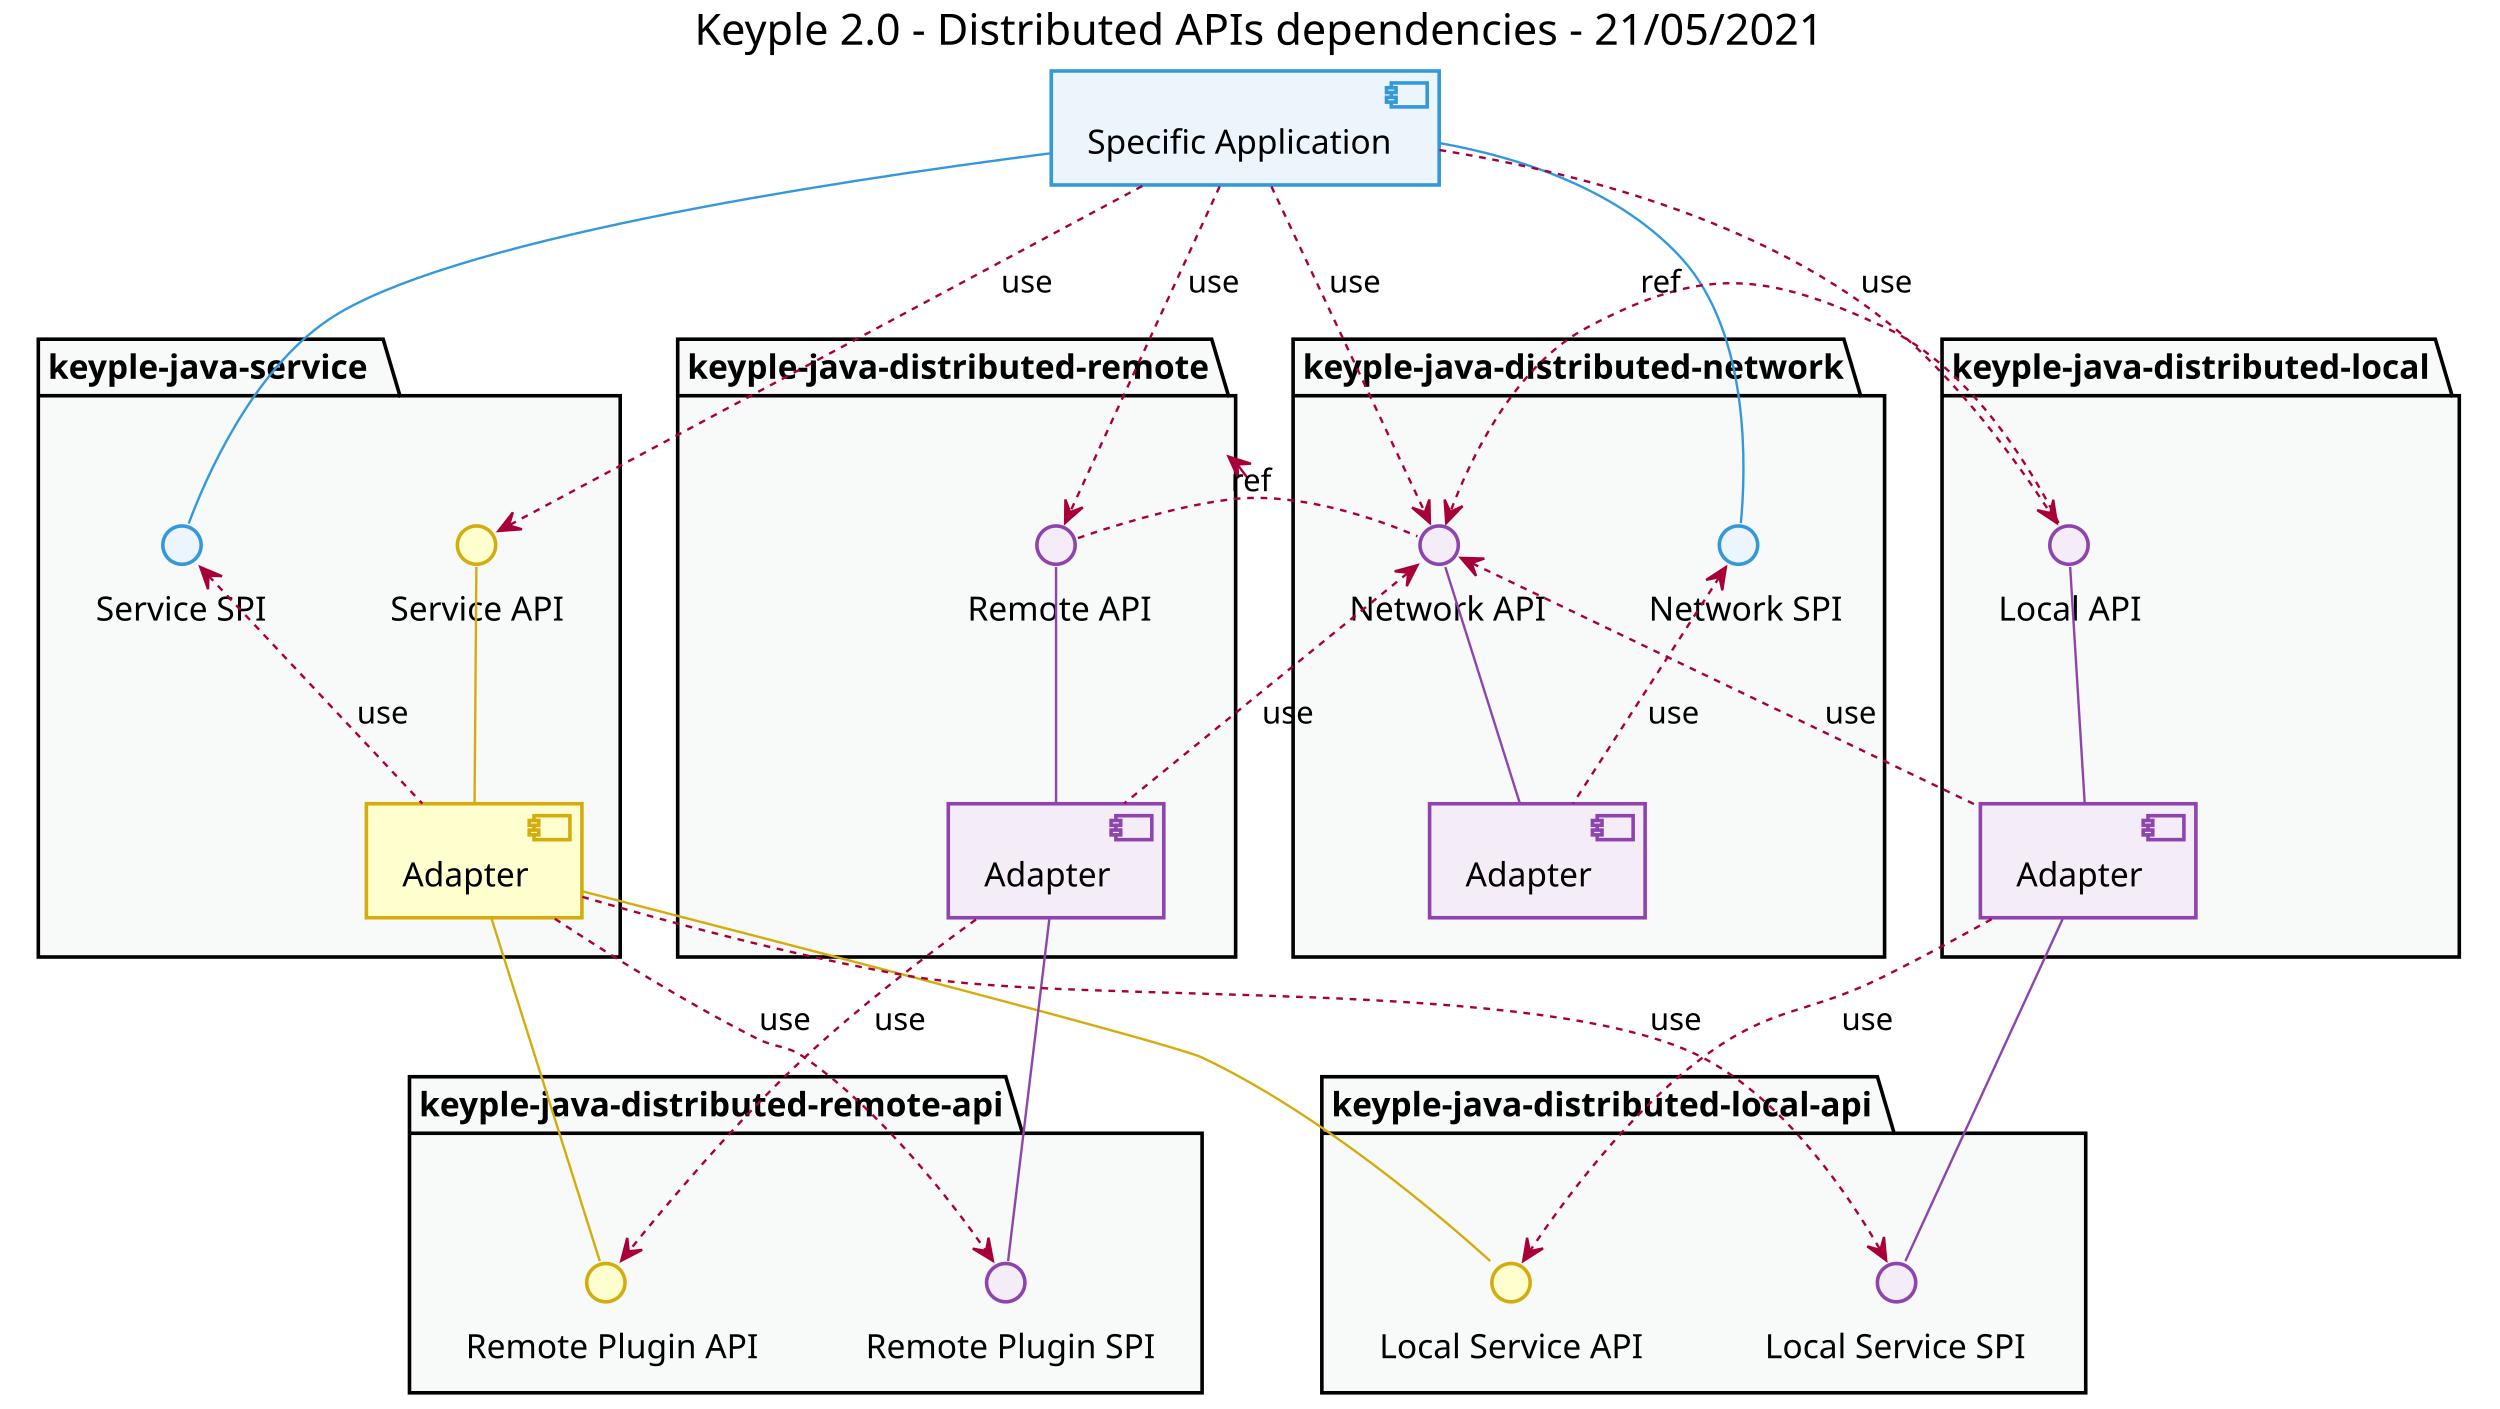
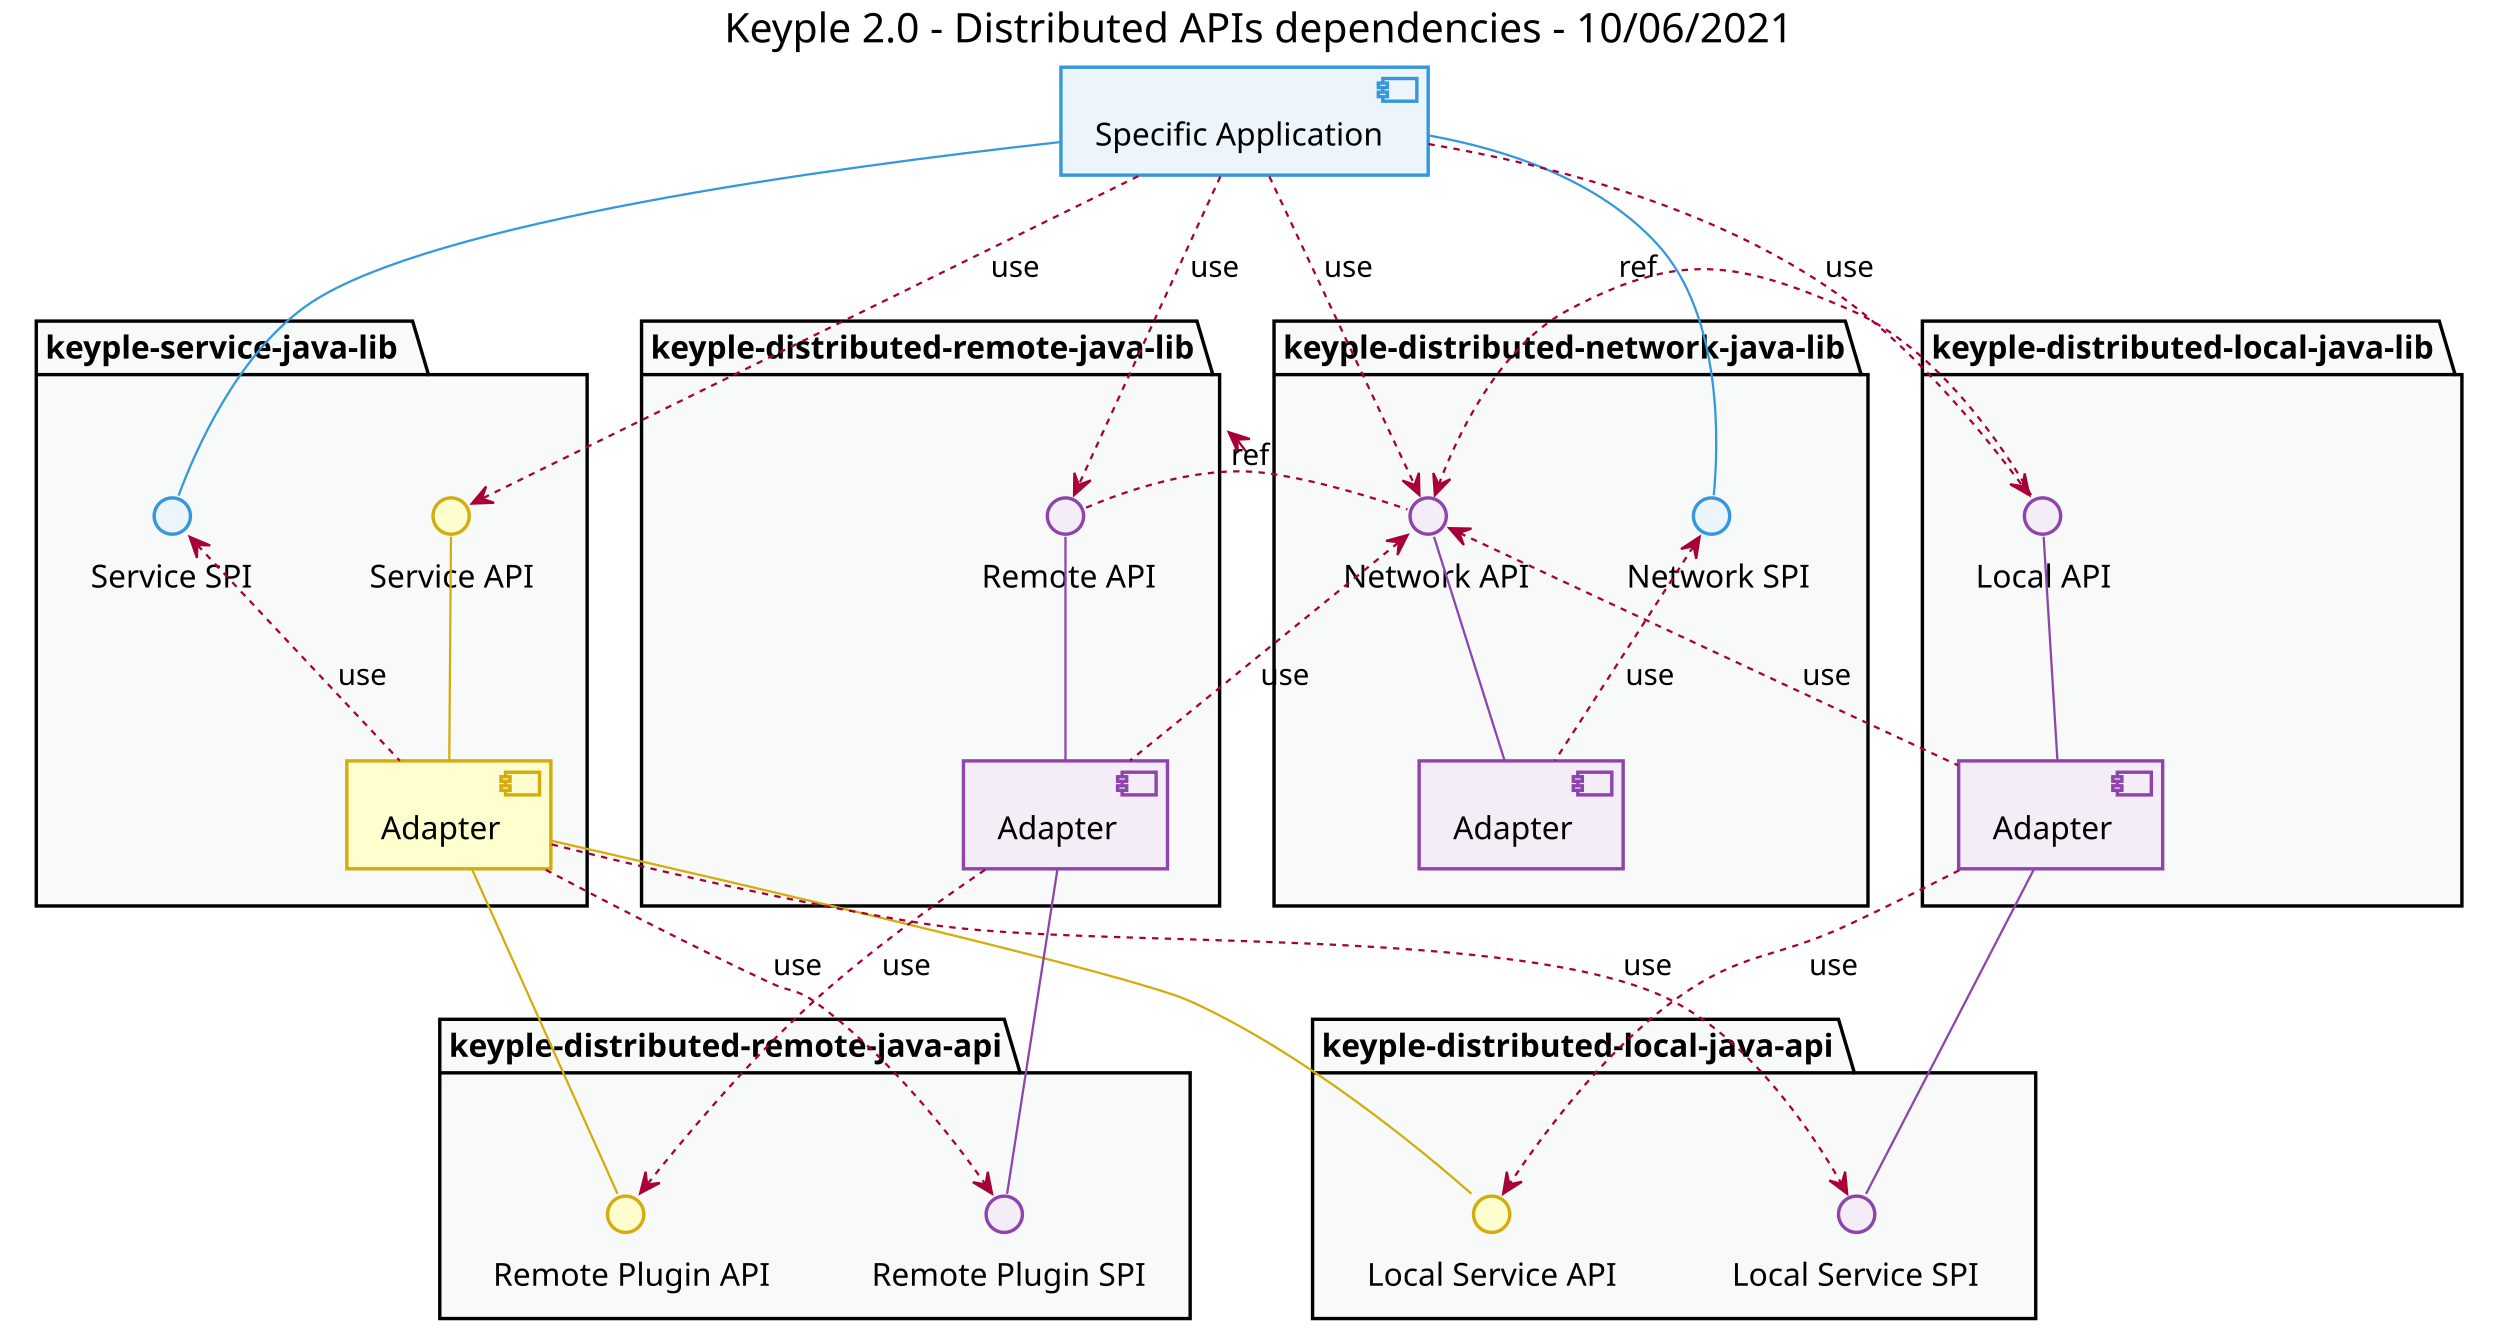
- <svg xmlns="http://www.w3.org/2000/svg" contentScriptType="application/ecmascript" contentStyleType="text/css" height="1470px" preserveAspectRatio="none" style="width:2610px;height:1470px;" version="1.1" viewBox="0 0 2610 1470" width="2610px" zoomAndPan="magnify">
+ <svg xmlns="http://www.w3.org/2000/svg" contentScriptType="application/ecmascript" contentStyleType="text/css" height="1470px" preserveAspectRatio="none" style="width:2757px;height:1470px;background:#FFFFFF;" version="1.1" viewBox="0 0 2757 1470" width="2757.5px" zoomAndPan="magnify">
  <defs />
  <g>
-     <text fill="#000000" font-family="sans-serif" font-size="45" lengthAdjust="spacing" textLength="1127.5" x="725" y="46.714">Keyple 2.0 - Distributed APIs dependencies - 21/05/2021</text>
-     <polygon fill="#F8F9F9" points="40,354.102,400,354.102,417.5,413.125,647.5,413.125,647.5,999.102,40,999.102,40,354.102" style="stroke:#000000;stroke-width:3.75;" />
-     <line style="stroke:#000000;stroke-width:3.75;" x1="40" x2="417.5" y1="413.125" y2="413.125" />
-     <text fill="#000000" font-family="sans-serif" font-size="35" font-weight="bold" lengthAdjust="spacing" textLength="345" x="50" y="395.435">keyple-java-service</text>
-     <polygon fill="#F8F9F9" points="2027.5,354.102,2542.5,354.102,2560,413.125,2567.5,413.125,2567.5,999.102,2027.5,999.102,2027.5,354.102" style="stroke:#000000;stroke-width:3.75;" />
-     <line style="stroke:#000000;stroke-width:3.75;" x1="2027.5" x2="2560" y1="413.125" y2="413.125" />
-     <text fill="#000000" font-family="sans-serif" font-size="35" font-weight="bold" lengthAdjust="spacing" textLength="500" x="2037.5" y="395.435">keyple-java-distributed-local</text>
-     <polygon fill="#F8F9F9" points="1350,354.102,1925,354.102,1942.5,413.125,1967.5,413.125,1967.5,999.102,1350,999.102,1350,354.102" style="stroke:#000000;stroke-width:3.75;" />
-     <line style="stroke:#000000;stroke-width:3.75;" x1="1350" x2="1942.5" y1="413.125" y2="413.125" />
-     <text fill="#000000" font-family="sans-serif" font-size="35" font-weight="bold" lengthAdjust="spacing" textLength="560" x="1360" y="395.435">keyple-java-distributed-network</text>
-     <polygon fill="#F8F9F9" points="707.5,354.102,1265,354.102,1282.5,413.125,1290,413.125,1290,999.102,707.5,999.102,707.5,354.102" style="stroke:#000000;stroke-width:3.75;" />
-     <line style="stroke:#000000;stroke-width:3.75;" x1="707.5" x2="1282.5" y1="413.125" y2="413.125" />
-     <text fill="#000000" font-family="sans-serif" font-size="35" font-weight="bold" lengthAdjust="spacing" textLength="542.5" x="717.5" y="395.435">keyple-java-distributed-remote</text>
-     <polygon fill="#F8F9F9" points="427.5,1124.102,1050,1124.102,1067.5,1183.125,1255,1183.125,1255,1454.102,427.5,1454.102,427.5,1124.102" style="stroke:#000000;stroke-width:3.75;" />
-     <line style="stroke:#000000;stroke-width:3.75;" x1="427.5" x2="1067.5" y1="1183.125" y2="1183.125" />
-     <text fill="#000000" font-family="sans-serif" font-size="35" font-weight="bold" lengthAdjust="spacing" textLength="607.5" x="437.5" y="1165.435">keyple-java-distributed-remote-api</text>
-     <polygon fill="#F8F9F9" points="1380,1124.102,1960,1124.102,1977.5,1183.125,2177.5,1183.125,2177.5,1454.102,1380,1454.102,1380,1124.102" style="stroke:#000000;stroke-width:3.75;" />
-     <line style="stroke:#000000;stroke-width:3.75;" x1="1380" x2="1977.5" y1="1183.125" y2="1183.125" />
-     <text fill="#000000" font-family="sans-serif" font-size="35" font-weight="bold" lengthAdjust="spacing" textLength="565" x="1390" y="1165.435">keyple-java-distributed-local-api</text>
+     <text fill="#000000" font-family="sans-serif" font-size="45" lengthAdjust="spacing" textLength="1127.5" x="798.75" y="46.714">Keyple 2.0 - Distributed APIs dependencies - 10/06/2021</text>
+     <polygon fill="#F8F9F9" points="40,354.102,455,354.102,472.5,413.125,647.5,413.125,647.5,999.102,40,999.102,40,354.102" style="stroke:#000000;stroke-width:3.75;" />
+     <line style="stroke:#000000;stroke-width:3.75;" x1="40" x2="472.5" y1="413.125" y2="413.125" />
+     <text fill="#000000" font-family="sans-serif" font-size="35" font-weight="bold" lengthAdjust="spacing" textLength="400" x="50" y="395.435">keyple-service-java-lib</text>
+     <polygon fill="#F8F9F9" points="2120,354.102,2690,354.102,2707.5,413.125,2715,413.125,2715,999.102,2120,999.102,2120,354.102" style="stroke:#000000;stroke-width:3.75;" />
+     <line style="stroke:#000000;stroke-width:3.75;" x1="2120" x2="2707.5" y1="413.125" y2="413.125" />
+     <text fill="#000000" font-family="sans-serif" font-size="35" font-weight="bold" lengthAdjust="spacing" textLength="555" x="2130" y="395.435">keyple-distributed-local-java-lib</text>
+     <polygon fill="#F8F9F9" points="1405,354.102,2035,354.102,2052.5,413.125,2060,413.125,2060,999.102,1405,999.102,1405,354.102" style="stroke:#000000;stroke-width:3.75;" />
+     <line style="stroke:#000000;stroke-width:3.75;" x1="1405" x2="2052.5" y1="413.125" y2="413.125" />
+     <text fill="#000000" font-family="sans-serif" font-size="35" font-weight="bold" lengthAdjust="spacing" textLength="615" x="1415" y="395.435">keyple-distributed-network-java-lib</text>
+     <polygon fill="#F8F9F9" points="707.5,354.102,1320,354.102,1337.5,413.125,1345,413.125,1345,999.102,707.5,999.102,707.5,354.102" style="stroke:#000000;stroke-width:3.75;" />
+     <line style="stroke:#000000;stroke-width:3.75;" x1="707.5" x2="1337.5" y1="413.125" y2="413.125" />
+     <text fill="#000000" font-family="sans-serif" font-size="35" font-weight="bold" lengthAdjust="spacing" textLength="597.5" x="717.5" y="395.435">keyple-distributed-remote-java-lib</text>
+     <polygon fill="#F8F9F9" points="485,1124.102,1107.5,1124.102,1125,1183.125,1312.5,1183.125,1312.5,1454.102,485,1454.102,485,1124.102" style="stroke:#000000;stroke-width:3.75;" />
+     <line style="stroke:#000000;stroke-width:3.75;" x1="485" x2="1125" y1="1183.125" y2="1183.125" />
+     <text fill="#000000" font-family="sans-serif" font-size="35" font-weight="bold" lengthAdjust="spacing" textLength="607.5" x="495" y="1165.435">keyple-distributed-remote-java-api</text>
+     <polygon fill="#F8F9F9" points="1447.5,1124.102,2027.5,1124.102,2045,1183.125,2245,1183.125,2245,1454.102,1447.5,1454.102,1447.5,1124.102" style="stroke:#000000;stroke-width:3.75;" />
+     <line style="stroke:#000000;stroke-width:3.75;" x1="1447.5" x2="2045" y1="1183.125" y2="1183.125" />
+     <text fill="#000000" font-family="sans-serif" font-size="35" font-weight="bold" lengthAdjust="spacing" textLength="565" x="1457.5" y="1165.435">keyple-distributed-local-java-api</text>
    <ellipse cx="497.5" cy="569.102" fill="#FEFECE" rx="20" ry="20" style="stroke:#D4AC0D;stroke-width:3.75;" />
    <text fill="#000000" font-family="sans-serif" font-size="35" lengthAdjust="spacing" textLength="180" x="407.5" y="647.935">Service API</text>
    <ellipse cx="190" cy="569.102" fill="#EBF5FB" rx="20" ry="20" style="stroke:#3498DB;stroke-width:3.75;" />
    <text fill="#000000" font-family="sans-serif" font-size="35" lengthAdjust="spacing" textLength="180" x="100" y="647.935">Service SPI</text>
    <rect fill="#FEFECE" height="119.023" style="stroke:#D4AC0D;stroke-width:3.75;" width="225" x="382.5" y="839.102" />
    <rect fill="#FEFECE" height="25" style="stroke:#D4AC0D;stroke-width:3.75;" width="37.5" x="557.5" y="851.602" />
    <rect fill="#FEFECE" height="5" style="stroke:#D4AC0D;stroke-width:3.75;" width="10" x="552.5" y="856.602" />
    <rect fill="#FEFECE" height="5" style="stroke:#D4AC0D;stroke-width:3.75;" width="10" x="552.5" y="866.602" />
    <text fill="#000000" font-family="sans-serif" font-size="35" lengthAdjust="spacing" textLength="125" x="420" y="925.435">Adapter</text>
-     <ellipse cx="2160" cy="569.102" fill="#F4ECF7" rx="20" ry="20" style="stroke:#8E44AD;stroke-width:3.75;" />
-     <text fill="#000000" font-family="sans-serif" font-size="35" lengthAdjust="spacing" textLength="147.5" x="2086.25" y="647.935">Local API</text>
-     <rect fill="#F4ECF7" height="119.023" style="stroke:#8E44AD;stroke-width:3.75;" width="225" x="2067.5" y="839.102" />
-     <rect fill="#F4ECF7" height="25" style="stroke:#8E44AD;stroke-width:3.75;" width="37.5" x="2242.5" y="851.602" />
-     <rect fill="#F4ECF7" height="5" style="stroke:#8E44AD;stroke-width:3.75;" width="10" x="2237.5" y="856.602" />
-     <rect fill="#F4ECF7" height="5" style="stroke:#8E44AD;stroke-width:3.75;" width="10" x="2237.5" y="866.602" />
-     <text fill="#000000" font-family="sans-serif" font-size="35" lengthAdjust="spacing" textLength="125" x="2105" y="925.435">Adapter</text>
-     <ellipse cx="1502.5" cy="569.102" fill="#F4ECF7" rx="20" ry="20" style="stroke:#8E44AD;stroke-width:3.75;" />
-     <text fill="#000000" font-family="sans-serif" font-size="35" lengthAdjust="spacing" textLength="187.5" x="1408.75" y="647.935">Network API</text>
-     <ellipse cx="1815" cy="569.102" fill="#EBF5FB" rx="20" ry="20" style="stroke:#3498DB;stroke-width:3.75;" />
-     <text fill="#000000" font-family="sans-serif" font-size="35" lengthAdjust="spacing" textLength="187.5" x="1721.25" y="647.935">Network SPI</text>
-     <rect fill="#F4ECF7" height="119.023" style="stroke:#8E44AD;stroke-width:3.75;" width="225" x="1492.5" y="839.102" />
-     <rect fill="#F4ECF7" height="25" style="stroke:#8E44AD;stroke-width:3.75;" width="37.5" x="1667.5" y="851.602" />
-     <rect fill="#F4ECF7" height="5" style="stroke:#8E44AD;stroke-width:3.75;" width="10" x="1662.5" y="856.602" />
-     <rect fill="#F4ECF7" height="5" style="stroke:#8E44AD;stroke-width:3.75;" width="10" x="1662.5" y="866.602" />
-     <text fill="#000000" font-family="sans-serif" font-size="35" lengthAdjust="spacing" textLength="125" x="1530" y="925.435">Adapter</text>
-     <ellipse cx="1102.5" cy="569.102" fill="#F4ECF7" rx="20" ry="20" style="stroke:#8E44AD;stroke-width:3.75;" />
-     <text fill="#000000" font-family="sans-serif" font-size="35" lengthAdjust="spacing" textLength="185" x="1010" y="647.935">Remote API</text>
-     <rect fill="#F4ECF7" height="119.023" style="stroke:#8E44AD;stroke-width:3.75;" width="225" x="990" y="839.102" />
-     <rect fill="#F4ECF7" height="25" style="stroke:#8E44AD;stroke-width:3.75;" width="37.5" x="1165" y="851.602" />
-     <rect fill="#F4ECF7" height="5" style="stroke:#8E44AD;stroke-width:3.75;" width="10" x="1160" y="856.602" />
-     <rect fill="#F4ECF7" height="5" style="stroke:#8E44AD;stroke-width:3.75;" width="10" x="1160" y="866.602" />
-     <text fill="#000000" font-family="sans-serif" font-size="35" lengthAdjust="spacing" textLength="125" x="1027.5" y="925.435">Adapter</text>
-     <ellipse cx="1050" cy="1339.102" fill="#F4ECF7" rx="20" ry="20" style="stroke:#8E44AD;stroke-width:3.75;" />
-     <text fill="#000000" font-family="sans-serif" font-size="35" lengthAdjust="spacing" textLength="292.5" x="903.75" y="1417.935">Remote Plugin SPI</text>
-     <ellipse cx="632.5" cy="1339.102" fill="#FEFECE" rx="20" ry="20" style="stroke:#D4AC0D;stroke-width:3.75;" />
-     <text fill="#000000" font-family="sans-serif" font-size="35" lengthAdjust="spacing" textLength="292.5" x="486.25" y="1417.935">Remote Plugin API</text>
-     <ellipse cx="1980" cy="1339.102" fill="#F4ECF7" rx="20" ry="20" style="stroke:#8E44AD;stroke-width:3.75;" />
-     <text fill="#000000" font-family="sans-serif" font-size="35" lengthAdjust="spacing" textLength="275" x="1842.5" y="1417.935">Local Service SPI</text>
-     <ellipse cx="1577.5" cy="1339.102" fill="#FEFECE" rx="20" ry="20" style="stroke:#D4AC0D;stroke-width:3.75;" />
-     <text fill="#000000" font-family="sans-serif" font-size="35" lengthAdjust="spacing" textLength="275" x="1440" y="1417.935">Local Service API</text>
-     <rect fill="#EBF5FB" height="119.023" style="stroke:#3498DB;stroke-width:3.75;" width="405" x="1097.5" y="74.102" />
-     <rect fill="#EBF5FB" height="25" style="stroke:#3498DB;stroke-width:3.75;" width="37.5" x="1452.5" y="86.602" />
-     <rect fill="#EBF5FB" height="5" style="stroke:#3498DB;stroke-width:3.75;" width="10" x="1447.5" y="91.602" />
-     <rect fill="#EBF5FB" height="5" style="stroke:#3498DB;stroke-width:3.75;" width="10" x="1447.5" y="101.602" />
-     <text fill="#000000" font-family="sans-serif" font-size="35" lengthAdjust="spacing" textLength="305" x="1135" y="160.435">Specific Application</text>
-     <path d="M1097.38,159.942 C853.962,191.109 463.233,252.062 342.5,334.102 C262.248,388.634 214.005,500.864 196.98,546.569 " fill="none" id="application-serviceSpi" style="stroke:#3498DB;stroke-width:2.5;" />
-     <path d="M1502.615,149.299 C1591.803,165.329 1690.7,199.134 1755,269.102 C1828.445,349.019 1822.54,492.957 1817.432,546.134 " fill="none" id="application-networkSpi" style="stroke:#3498DB;stroke-width:2.5;" />
+     <ellipse cx="2252.5" cy="569.102" fill="#F4ECF7" rx="20" ry="20" style="stroke:#8E44AD;stroke-width:3.75;" />
+     <text fill="#000000" font-family="sans-serif" font-size="35" lengthAdjust="spacing" textLength="147.5" x="2178.75" y="647.935">Local API</text>
+     <rect fill="#F4ECF7" height="119.023" style="stroke:#8E44AD;stroke-width:3.75;" width="225" x="2160" y="839.102" />
+     <rect fill="#F4ECF7" height="25" style="stroke:#8E44AD;stroke-width:3.75;" width="37.5" x="2335" y="851.602" />
+     <rect fill="#F4ECF7" height="5" style="stroke:#8E44AD;stroke-width:3.75;" width="10" x="2330" y="856.602" />
+     <rect fill="#F4ECF7" height="5" style="stroke:#8E44AD;stroke-width:3.75;" width="10" x="2330" y="866.602" />
+     <text fill="#000000" font-family="sans-serif" font-size="35" lengthAdjust="spacing" textLength="125" x="2197.5" y="925.435">Adapter</text>
+     <ellipse cx="1575" cy="569.102" fill="#F4ECF7" rx="20" ry="20" style="stroke:#8E44AD;stroke-width:3.75;" />
+     <text fill="#000000" font-family="sans-serif" font-size="35" lengthAdjust="spacing" textLength="187.5" x="1481.25" y="647.935">Network API</text>
+     <ellipse cx="1887.5" cy="569.102" fill="#EBF5FB" rx="20" ry="20" style="stroke:#3498DB;stroke-width:3.75;" />
+     <text fill="#000000" font-family="sans-serif" font-size="35" lengthAdjust="spacing" textLength="187.5" x="1793.75" y="647.935">Network SPI</text>
+     <rect fill="#F4ECF7" height="119.023" style="stroke:#8E44AD;stroke-width:3.75;" width="225" x="1565" y="839.102" />
+     <rect fill="#F4ECF7" height="25" style="stroke:#8E44AD;stroke-width:3.75;" width="37.5" x="1740" y="851.602" />
+     <rect fill="#F4ECF7" height="5" style="stroke:#8E44AD;stroke-width:3.75;" width="10" x="1735" y="856.602" />
+     <rect fill="#F4ECF7" height="5" style="stroke:#8E44AD;stroke-width:3.75;" width="10" x="1735" y="866.602" />
+     <text fill="#000000" font-family="sans-serif" font-size="35" lengthAdjust="spacing" textLength="125" x="1602.5" y="925.435">Adapter</text>
+     <ellipse cx="1175" cy="569.102" fill="#F4ECF7" rx="20" ry="20" style="stroke:#8E44AD;stroke-width:3.75;" />
+     <text fill="#000000" font-family="sans-serif" font-size="35" lengthAdjust="spacing" textLength="185" x="1082.5" y="647.935">Remote API</text>
+     <rect fill="#F4ECF7" height="119.023" style="stroke:#8E44AD;stroke-width:3.75;" width="225" x="1062.5" y="839.102" />
+     <rect fill="#F4ECF7" height="25" style="stroke:#8E44AD;stroke-width:3.75;" width="37.5" x="1237.5" y="851.602" />
+     <rect fill="#F4ECF7" height="5" style="stroke:#8E44AD;stroke-width:3.75;" width="10" x="1232.5" y="856.602" />
+     <rect fill="#F4ECF7" height="5" style="stroke:#8E44AD;stroke-width:3.75;" width="10" x="1232.5" y="866.602" />
+     <text fill="#000000" font-family="sans-serif" font-size="35" lengthAdjust="spacing" textLength="125" x="1100" y="925.435">Adapter</text>
+     <ellipse cx="1107.5" cy="1339.102" fill="#F4ECF7" rx="20" ry="20" style="stroke:#8E44AD;stroke-width:3.75;" />
+     <text fill="#000000" font-family="sans-serif" font-size="35" lengthAdjust="spacing" textLength="292.5" x="961.25" y="1417.935">Remote Plugin SPI</text>
+     <ellipse cx="690" cy="1339.102" fill="#FEFECE" rx="20" ry="20" style="stroke:#D4AC0D;stroke-width:3.75;" />
+     <text fill="#000000" font-family="sans-serif" font-size="35" lengthAdjust="spacing" textLength="292.5" x="543.75" y="1417.935">Remote Plugin API</text>
+     <ellipse cx="2047.5" cy="1339.102" fill="#F4ECF7" rx="20" ry="20" style="stroke:#8E44AD;stroke-width:3.75;" />
+     <text fill="#000000" font-family="sans-serif" font-size="35" lengthAdjust="spacing" textLength="275" x="1910" y="1417.935">Local Service SPI</text>
+     <ellipse cx="1645" cy="1339.102" fill="#FEFECE" rx="20" ry="20" style="stroke:#D4AC0D;stroke-width:3.75;" />
+     <text fill="#000000" font-family="sans-serif" font-size="35" lengthAdjust="spacing" textLength="275" x="1507.5" y="1417.935">Local Service API</text>
+     <rect fill="#EBF5FB" height="119.023" style="stroke:#3498DB;stroke-width:3.75;" width="405" x="1170" y="74.102" />
+     <rect fill="#EBF5FB" height="25" style="stroke:#3498DB;stroke-width:3.75;" width="37.5" x="1525" y="86.602" />
+     <rect fill="#EBF5FB" height="5" style="stroke:#3498DB;stroke-width:3.75;" width="10" x="1520" y="91.602" />
+     <rect fill="#EBF5FB" height="5" style="stroke:#3498DB;stroke-width:3.75;" width="10" x="1520" y="101.602" />
+     <text fill="#000000" font-family="sans-serif" font-size="35" lengthAdjust="spacing" textLength="305" x="1207.5" y="160.435">Specific Application</text>
+     <path d="M1169.283,156.667 C908.837,185.559 475.085,245.354 342.5,334.102 C261.868,388.074 213.841,500.622 196.927,546.492 " fill="none" id="application-serviceSpi" style="stroke:#3498DB;stroke-width:2.5;" />
+     <path d="M1575.115,149.299 C1664.303,165.329 1763.2,199.134 1827.5,269.102 C1900.945,349.019 1895.04,492.957 1889.932,546.134 " fill="none" id="application-networkSpi" style="stroke:#3498DB;stroke-width:2.5;" />
    <path d="M497.342,591.932 C496.97,640.569 496.012,765.084 495.442,839.007 " fill="none" id="serviceApi-service" style="stroke:#D4AC0D;stroke-width:2.5;" />
-     <path d="M608.197,930.612 C812.692,983.179 1225.385,1090.069 1255,1104.102 C1379.747,1163.214 1506.415,1271.87 1555.862,1316.579 " fill="none" id="service-distributedLocalApi" style="stroke:#D4AC0D;stroke-width:2.5;" />
-     <path d="M513.26,959.367 C544.38,1057.819 606.26,1253.591 626.173,1316.581 " fill="none" id="service-distributedRemoteApi" style="stroke:#D4AC0D;stroke-width:2.5;" />
-     <path d="M2161.25,591.932 C2164.245,640.569 2171.907,765.084 2176.455,839.007 " fill="none" id="localApi-distributedLocal" style="stroke:#8E44AD;stroke-width:2.5;" />
-     <path d="M2153.443,959.367 C2108.175,1057.819 2018.165,1253.591 1989.205,1316.581 " fill="none" id="distributedLocal-distributedLocalSpi" style="stroke:#8E44AD;stroke-width:2.5;" />
-     <path d="M1508.912,591.932 C1524.253,640.569 1563.52,765.084 1586.835,839.007 " fill="none" id="networkApi-distributedNetwork" style="stroke:#8E44AD;stroke-width:2.5;" />
-     <path d="M1102.5,591.932 C1102.5,640.569 1102.5,765.084 1102.5,839.007 " fill="none" id="remoteApi-distributedRemote" style="stroke:#8E44AD;stroke-width:2.5;" />
-     <path d="M1095.527,959.367 C1083.645,1057.819 1060.017,1253.591 1052.418,1316.581 " fill="none" id="distributedRemote-distributedRemoteSpi" style="stroke:#8E44AD;stroke-width:2.5;" />
-     <path d="M1192.605,194.147 C1009.227,292.404 644.59,487.787 531.653,548.302 " fill="none" id="application-to-serviceApi" style="stroke:#A80036;stroke-width:2.5;stroke-dasharray:7.0,7.0;" />
-     <polygon fill="#A80036" points="520.33,554.369,544.885,552.557,531.348,548.465,535.439,534.928,520.33,554.369" style="stroke:#A80036;stroke-width:2.5;" />
-     <text fill="#000000" font-family="sans-serif" font-size="32.5" lengthAdjust="spacing" textLength="52.5" x="1045" y="305.339">use</text>
-     <path d="M1502.83,156.612 C1645.455,179.574 1833.925,228.787 1967.5,334.102 C2042.615,393.327 2108.477,486.294 2140.095,534.779 " fill="none" id="application-to-localApi" style="stroke:#A80036;stroke-width:2.5;stroke-dasharray:7.0,7.0;" />
-     <polygon fill="#A80036" points="2147.383,546.099,2143.609,521.768,2140.615,535.589,2126.794,532.595,2147.383,546.099" style="stroke:#A80036;stroke-width:2.5;" />
-     <text fill="#000000" font-family="sans-serif" font-size="32.5" lengthAdjust="spacing" textLength="52.5" x="1942.5" y="305.339">use</text>
-     <path d="M1327.31,194.594 C1370.58,286.477 1453.465,462.479 1487.425,534.589 " fill="none" id="application-to-networkApi" style="stroke:#A80036;stroke-width:2.5;stroke-dasharray:7.0,7.0;" />
-     <polygon fill="#A80036" points="1492.81,546.024,1492.274,521.408,1487.486,534.715,1474.179,529.927,1492.81,546.024" style="stroke:#A80036;stroke-width:2.5;" />
-     <text fill="#000000" font-family="sans-serif" font-size="32.5" lengthAdjust="spacing" textLength="52.5" x="1387.5" y="305.339">use</text>
-     <path d="M1273.365,194.594 C1231.162,286.477 1150.322,462.479 1117.203,534.589 " fill="none" id="application-to-remoteApi" style="stroke:#A80036;stroke-width:2.5;stroke-dasharray:7.0,7.0;" />
-     <polygon fill="#A80036" points="1111.95,546.024,1130.428,529.751,1117.167,534.665,1112.254,521.404,1111.95,546.024" style="stroke:#A80036;stroke-width:2.5;" />
-     <text fill="#000000" font-family="sans-serif" font-size="32.5" lengthAdjust="spacing" textLength="52.5" x="1240" y="305.339">use</text>
+     <path d="M608.303,927.239 C817.36,974.899 1248.355,1074.952 1312.5,1104.102 C1440.755,1162.384 1571.553,1271.506 1622.64,1316.459 " fill="none" id="service-distributedLocalApi" style="stroke:#D4AC0D;stroke-width:2.5;" />
+     <path d="M520.895,959.367 C565.028,1057.819 652.788,1253.591 681.025,1316.581 " fill="none" id="service-distributedRemoteApi" style="stroke:#D4AC0D;stroke-width:2.5;" />
+     <path d="M2253.75,591.932 C2256.745,640.569 2264.407,765.084 2268.955,839.007 " fill="none" id="localApi-distributedLocal" style="stroke:#8E44AD;stroke-width:2.5;" />
+     <path d="M2242.622,959.367 C2191.698,1057.819 2090.438,1253.591 2057.855,1316.581 " fill="none" id="distributedLocal-distributedLocalSpi" style="stroke:#8E44AD;stroke-width:2.5;" />
+     <path d="M1581.412,591.932 C1596.753,640.569 1636.02,765.084 1659.335,839.007 " fill="none" id="networkApi-distributedNetwork" style="stroke:#8E44AD;stroke-width:2.5;" />
+     <path d="M1175,591.932 C1175,640.569 1175,765.084 1175,839.007 " fill="none" id="remoteApi-distributedRemote" style="stroke:#8E44AD;stroke-width:2.5;" />
+     <path d="M1166.037,959.367 C1150.76,1057.819 1120.38,1253.591 1110.608,1316.581 " fill="none" id="distributedRemote-distributedRemoteSpi" style="stroke:#8E44AD;stroke-width:2.5;" />
+     <path d="M1255.402,194.147 C1053.703,293.267 650.883,491.224 531.558,549.864 " fill="none" id="application-to-serviceApi" style="stroke:#A80036;stroke-width:2.5;stroke-dasharray:7.0,7.0;" />
+     <polygon fill="#A80036" points="520.288,555.404,544.891,554.453,531.505,549.89,536.068,536.504,520.288,555.404" style="stroke:#A80036;stroke-width:2.5;" />
+     <text fill="#000000" font-family="sans-serif" font-size="32.5" lengthAdjust="spacing" textLength="52.5" x="1092.5" y="305.339">use</text>
+     <path d="M1575.303,158.872 C1717.007,182.897 1904.372,232.447 2040,334.102 C2119.87,393.967 2193.875,486.662 2229.775,534.937 " fill="none" id="application-to-localApi" style="stroke:#A80036;stroke-width:2.5;stroke-dasharray:7.0,7.0;" />
+     <polygon fill="#A80036" points="2238.06,546.207,2232.787,522.156,2230.655,536.136,2216.674,534.004,2238.06,546.207" style="stroke:#A80036;stroke-width:2.5;" />
+     <text fill="#000000" font-family="sans-serif" font-size="32.5" lengthAdjust="spacing" textLength="52.5" x="2012.5" y="305.339">use</text>
+     <path d="M1399.81,194.594 C1443.08,286.477 1525.965,462.479 1559.925,534.589 " fill="none" id="application-to-networkApi" style="stroke:#A80036;stroke-width:2.5;stroke-dasharray:7.0,7.0;" />
+     <polygon fill="#A80036" points="1565.31,546.024,1564.774,521.408,1559.986,534.715,1546.679,529.927,1565.31,546.024" style="stroke:#A80036;stroke-width:2.5;" />
+     <text fill="#000000" font-family="sans-serif" font-size="32.5" lengthAdjust="spacing" textLength="52.5" x="1460" y="305.339">use</text>
+     <path d="M1345.865,194.594 C1303.662,286.477 1222.822,462.479 1189.703,534.589 " fill="none" id="application-to-remoteApi" style="stroke:#A80036;stroke-width:2.5;stroke-dasharray:7.0,7.0;" />
+     <polygon fill="#A80036" points="1184.45,546.024,1202.928,529.751,1189.667,534.665,1184.754,521.404,1184.45,546.024" style="stroke:#A80036;stroke-width:2.5;" />
+     <text fill="#000000" font-family="sans-serif" font-size="32.5" lengthAdjust="spacing" textLength="52.5" x="1312.5" y="305.339">use</text>
    <path d="M217.812,601.237 C268.255,654.987 375.64,769.414 440.95,839.007 " fill="none" id="serviceSpi-backto-service" style="stroke:#A80036;stroke-width:2.5;stroke-dasharray:7.0,7.0;" />
    <polygon fill="#A80036" points="209.079,591.932,217.189,615.18,217.635,601.045,231.77,601.491,209.079,591.932" style="stroke:#A80036;stroke-width:2.5;" />
    <text fill="#000000" font-family="sans-serif" font-size="32.5" lengthAdjust="spacing" textLength="52.5" x="372.5" y="755.339">use</text>
-     <path d="M607.935,936.319 C699.322,963.059 831.803,998.787 950,1019.102 C1132.185,1050.414 1613.625,1018.562 1777.5,1104.102 C1865.8,1150.194 1932.725,1252.122 1962.695,1304.361 " fill="none" id="service-to-distributedLocalSpi" style="stroke:#A80036;stroke-width:2.5;stroke-dasharray:7.0,7.0;" />
-     <polygon fill="#A80036" points="1969.182,1315.912,1966.885,1291.397,1963.062,1305.013,1949.446,1301.19,1969.182,1315.912" style="stroke:#A80036;stroke-width:2.5;" />
-     <text fill="#000000" font-family="sans-serif" font-size="32.5" lengthAdjust="spacing" textLength="52.5" x="1722.5" y="1075.339">use</text>
-     <path d="M579.217,959.152 C637.033,997.284 716.337,1046.937 790,1084.102 C811.367,1094.882 820.36,1090.424 840,1104.102 C921.883,1161.129 994.25,1255.821 1028.693,1304.909 " fill="none" id="service-to-distributedRemoteSpi" style="stroke:#A80036;stroke-width:2.5;stroke-dasharray:7.0,7.0;" />
-     <polygon fill="#A80036" points="1036.612,1316.356,1032.031,1292.164,1029.499,1306.077,1015.585,1303.545,1036.612,1316.356" style="stroke:#A80036;stroke-width:2.5;" />
-     <text fill="#000000" font-family="sans-serif" font-size="32.5" lengthAdjust="spacing" textLength="52.5" x="792.5" y="1075.339">use</text>
-     <path d="M2079.325,959.547 C2044.27,979.112 2004.465,1000.654 1967.5,1019.102 C1884.725,1060.409 1851.672,1048.817 1777.5,1104.102 C1699.185,1162.477 1630.405,1256.584 1597.713,1305.233 " fill="none" id="distributedLocal-to-distributedLocalApi" style="stroke:#A80036;stroke-width:2.5;stroke-dasharray:7.0,7.0;" />
-     <polygon fill="#A80036" points="1590.195,1316.573,1610.961,1303.343,1597.101,1306.153,1594.29,1292.294,1590.195,1316.573" style="stroke:#A80036;stroke-width:2.5;" />
-     <text fill="#000000" font-family="sans-serif" font-size="32.5" lengthAdjust="spacing" textLength="52.5" x="1922.5" y="1075.339">use</text>
-     <path d="M1536.928,588.117 C1633.445,634.417 1909.83,766.999 2067.055,842.422 " fill="none" id="networkApi-backto-distributedLocal" style="stroke:#A80036;stroke-width:2.5;stroke-dasharray:7.0,7.0;" />
-     <polygon fill="#A80036" points="1525.043,582.414,1541.004,601.162,1536.313,587.821,1549.654,583.13,1525.043,582.414" style="stroke:#A80036;stroke-width:2.5;" />
-     <text fill="#000000" font-family="sans-serif" font-size="32.5" lengthAdjust="spacing" textLength="52.5" x="1905" y="755.339">use</text>
-     <path d="M2149.145,545.997 C2124.765,497.224 2060.432,384.704 1967.5,341.602 C1842.51,283.632 1779.3,277.202 1657.5,341.602 C1580.053,382.549 1534.045,481.497 1514.162,534.392 " fill="none" id="localApi-to-networkApi" style="stroke:#A80036;stroke-width:2.5;stroke-dasharray:7.0,7.0;" />
-     <polygon fill="#A80036" points="1509.882,546.172,1526.965,528.439,1514.151,534.423,1508.167,521.609,1509.882,546.172" style="stroke:#A80036;stroke-width:2.5;" />
-     <text fill="#000000" font-family="sans-serif" font-size="32.5" lengthAdjust="spacing" textLength="35" x="1712.5" y="305.339">ref</text>
-     <path d="M1794.977,602.589 C1759.895,656.884 1686.81,769.992 1642.215,839.007 " fill="none" id="networkSpi-backto-distributedNetwork" style="stroke:#A80036;stroke-width:2.5;stroke-dasharray:7.0,7.0;" />
-     <polygon fill="#A80036" points="1801.862,591.932,1781.255,605.406,1795.08,602.432,1798.055,616.258,1801.862,591.932" style="stroke:#A80036;stroke-width:2.5;" />
-     <text fill="#000000" font-family="sans-serif" font-size="32.5" lengthAdjust="spacing" textLength="52.5" x="1720" y="755.339">use</text>
-     <path d="M1469.48,598.432 C1404.987,650.832 1260.977,767.839 1173.763,838.699 " fill="none" id="networkApi-backto-distributedRemote" style="stroke:#A80036;stroke-width:2.5;stroke-dasharray:7.0,7.0;" />
-     <polygon fill="#A80036" points="1479.848,590.007,1456.079,596.435,1470.147,597.889,1468.692,611.957,1479.848,590.007" style="stroke:#A80036;stroke-width:2.5;" />
-     <text fill="#000000" font-family="sans-serif" font-size="32.5" lengthAdjust="spacing" textLength="52.5" x="1317.5" y="755.339">use</text>
-     <path d="M1018.935,959.932 C965.727,998.532 896.452,1051.552 840,1104.102 C768.447,1170.709 694.53,1259.116 657.23,1305.368 " fill="none" id="distributedRemote-to-distributedRemoteApi" style="stroke:#A80036;stroke-width:2.5;stroke-dasharray:7.0,7.0;" />
-     <polygon fill="#A80036" points="648.56,1316.18,670.436,1304.881,656.379,1306.428,654.832,1292.37,648.56,1316.18" style="stroke:#A80036;stroke-width:2.5;" />
-     <text fill="#000000" font-family="sans-serif" font-size="32.5" lengthAdjust="spacing" textLength="52.5" x="912.5" y="1075.339">use</text>
-     <path d="M1125.412,561.759 C1158.068,550.444 1224.305,529.254 1282.5,521.602 C1356.075,511.927 1441.632,543.484 1479.81,559.867 " fill="none" id="remoteApi-to-networkApi" style="stroke:#A80036;stroke-width:2.5;stroke-dasharray:7.0,7.0;" />
-     <polygon fill="#A80036" points="1282.5,476.602,1292.673,499.024,1291.843,484.906,1305.96,484.076,1282.5,476.602" style="stroke:#A80036;stroke-width:2.5;" />
-     <line style="stroke:#A80036;stroke-width:2.5;" x1="1291.843" x2="1302.5" y1="484.906" y2="499.102" />
-     <text fill="#000000" font-family="sans-serif" font-size="32.5" lengthAdjust="spacing" textLength="35" x="1285" y="512.839">ref</text>
+     <path d="M608.423,931.232 C714.712,957.954 878.375,996.439 1022.5,1019.102 C1204.02,1047.644 1682.05,1019.179 1845,1104.102 C1933.77,1150.364 2000.908,1253.106 2030.648,1305.124 " fill="none" id="service-to-distributedLocalSpi" style="stroke:#A80036;stroke-width:2.5;stroke-dasharray:7.0,7.0;" />
+     <polygon fill="#A80036" points="2037.07,1316.601,2034.807,1292.083,2030.965,1305.694,2017.355,1301.851,2037.07,1316.601" style="stroke:#A80036;stroke-width:2.5;" />
+     <text fill="#000000" font-family="sans-serif" font-size="32.5" lengthAdjust="spacing" textLength="52.5" x="1790" y="1075.339">use</text>
+     <path d="M601.915,959.267 C671.835,996.307 765.54,1044.682 850,1084.102 C870.758,1093.789 878.822,1090.842 897.5,1104.102 C978.865,1161.864 1051.457,1256.237 1086.068,1305.086 " fill="none" id="service-to-distributedRemoteSpi" style="stroke:#A80036;stroke-width:2.5;stroke-dasharray:7.0,7.0;" />
+     <polygon fill="#A80036" points="1094.03,1316.474,1089.331,1292.305,1086.867,1306.231,1072.941,1303.766,1094.03,1316.474" style="stroke:#A80036;stroke-width:2.5;" />
+     <text fill="#000000" font-family="sans-serif" font-size="32.5" lengthAdjust="spacing" textLength="52.5" x="852.5" y="1075.339">use</text>
+     <path d="M2160.787,959.677 C2122.695,979.047 2079.7,1000.437 2040,1019.102 C1954.443,1059.329 1921.072,1047.967 1845,1104.102 C1766.405,1162.099 1697.747,1256.37 1665.145,1305.143 " fill="none" id="distributedLocal-to-distributedLocalApi" style="stroke:#A80036;stroke-width:2.5;stroke-dasharray:7.0,7.0;" />
+     <polygon fill="#A80036" points="1657.65,1316.512,1678.384,1303.232,1664.531,1306.076,1661.686,1292.223,1657.65,1316.512" style="stroke:#A80036;stroke-width:2.5;" />
+     <text fill="#000000" font-family="sans-serif" font-size="32.5" lengthAdjust="spacing" textLength="52.5" x="1995" y="1075.339">use</text>
+     <path d="M1609.705,587.857 C1641.112,602.564 1688.645,624.807 1730,644.102 C1878.275,713.284 2049.445,792.914 2159.215,843.952 " fill="none" id="networkApi-backto-distributedLocal" style="stroke:#A80036;stroke-width:2.5;stroke-dasharray:7.0,7.0;" />
+     <polygon fill="#A80036" points="1598.102,582.424,1614.238,601.022,1609.423,587.725,1622.72,582.91,1598.102,582.424" style="stroke:#A80036;stroke-width:2.5;" />
+     <text fill="#000000" font-family="sans-serif" font-size="32.5" lengthAdjust="spacing" textLength="52.5" x="1987.5" y="755.339">use</text>
+     <path d="M2239.835,545.924 C2211.595,497.009 2138.155,384.232 2040,341.602 C1913.628,286.714 1851.8,277.202 1730,341.602 C1652.553,382.549 1606.545,481.497 1586.662,534.392 " fill="none" id="localApi-to-networkApi" style="stroke:#A80036;stroke-width:2.5;stroke-dasharray:7.0,7.0;" />
+     <polygon fill="#A80036" points="1582.382,546.172,1599.465,528.439,1586.651,534.423,1580.667,521.609,1582.382,546.172" style="stroke:#A80036;stroke-width:2.5;" />
+     <text fill="#000000" font-family="sans-serif" font-size="32.5" lengthAdjust="spacing" textLength="35" x="1785" y="305.339">ref</text>
+     <path d="M1867.477,602.589 C1832.395,656.884 1759.31,769.992 1714.715,839.007 " fill="none" id="networkSpi-backto-distributedNetwork" style="stroke:#A80036;stroke-width:2.5;stroke-dasharray:7.0,7.0;" />
+     <polygon fill="#A80036" points="1874.362,591.932,1853.755,605.406,1867.58,602.432,1870.555,616.258,1874.362,591.932" style="stroke:#A80036;stroke-width:2.5;" />
+     <text fill="#000000" font-family="sans-serif" font-size="32.5" lengthAdjust="spacing" textLength="52.5" x="1792.5" y="755.339">use</text>
+     <path d="M1541.98,598.432 C1477.487,650.832 1333.477,767.839 1246.263,838.699 " fill="none" id="networkApi-backto-distributedRemote" style="stroke:#A80036;stroke-width:2.5;stroke-dasharray:7.0,7.0;" />
+     <polygon fill="#A80036" points="1552.348,590.007,1528.579,596.435,1542.647,597.889,1541.192,611.957,1552.348,590.007" style="stroke:#A80036;stroke-width:2.5;" />
+     <text fill="#000000" font-family="sans-serif" font-size="32.5" lengthAdjust="spacing" textLength="52.5" x="1390" y="755.339">use</text>
+     <path d="M1086.345,959.172 C1029.973,997.467 956.717,1050.434 897.5,1104.102 C825.065,1169.749 751.51,1258.551 714.503,1305.119 " fill="none" id="distributedRemote-to-distributedRemoteApi" style="stroke:#A80036;stroke-width:2.5;stroke-dasharray:7.0,7.0;" />
+     <polygon fill="#A80036" points="705.903,1316.009,727.696,1304.551,713.65,1306.199,712.002,1292.154,705.903,1316.009" style="stroke:#A80036;stroke-width:2.5;" />
+     <text fill="#000000" font-family="sans-serif" font-size="32.5" lengthAdjust="spacing" textLength="52.5" x="972.5" y="1075.339">use</text>
+     <path d="M1197.69,559.867 C1235.868,543.484 1321.425,511.927 1395,521.602 C1453.195,529.254 1519.432,550.444 1552.088,561.759 " fill="none" id="remoteApi-to-networkApi" style="stroke:#A80036;stroke-width:2.5;stroke-dasharray:7.0,7.0;" />
+     <polygon fill="#A80036" points="1355,476.602,1365.173,499.024,1364.343,484.906,1378.46,484.076,1355,476.602" style="stroke:#A80036;stroke-width:2.5;" />
+     <line style="stroke:#A80036;stroke-width:2.5;" x1="1364.343" x2="1375" y1="484.906" y2="499.102" />
+     <text fill="#000000" font-family="sans-serif" font-size="32.5" lengthAdjust="spacing" textLength="35" x="1357.5" y="512.839">ref</text>
  </g>
</svg>
